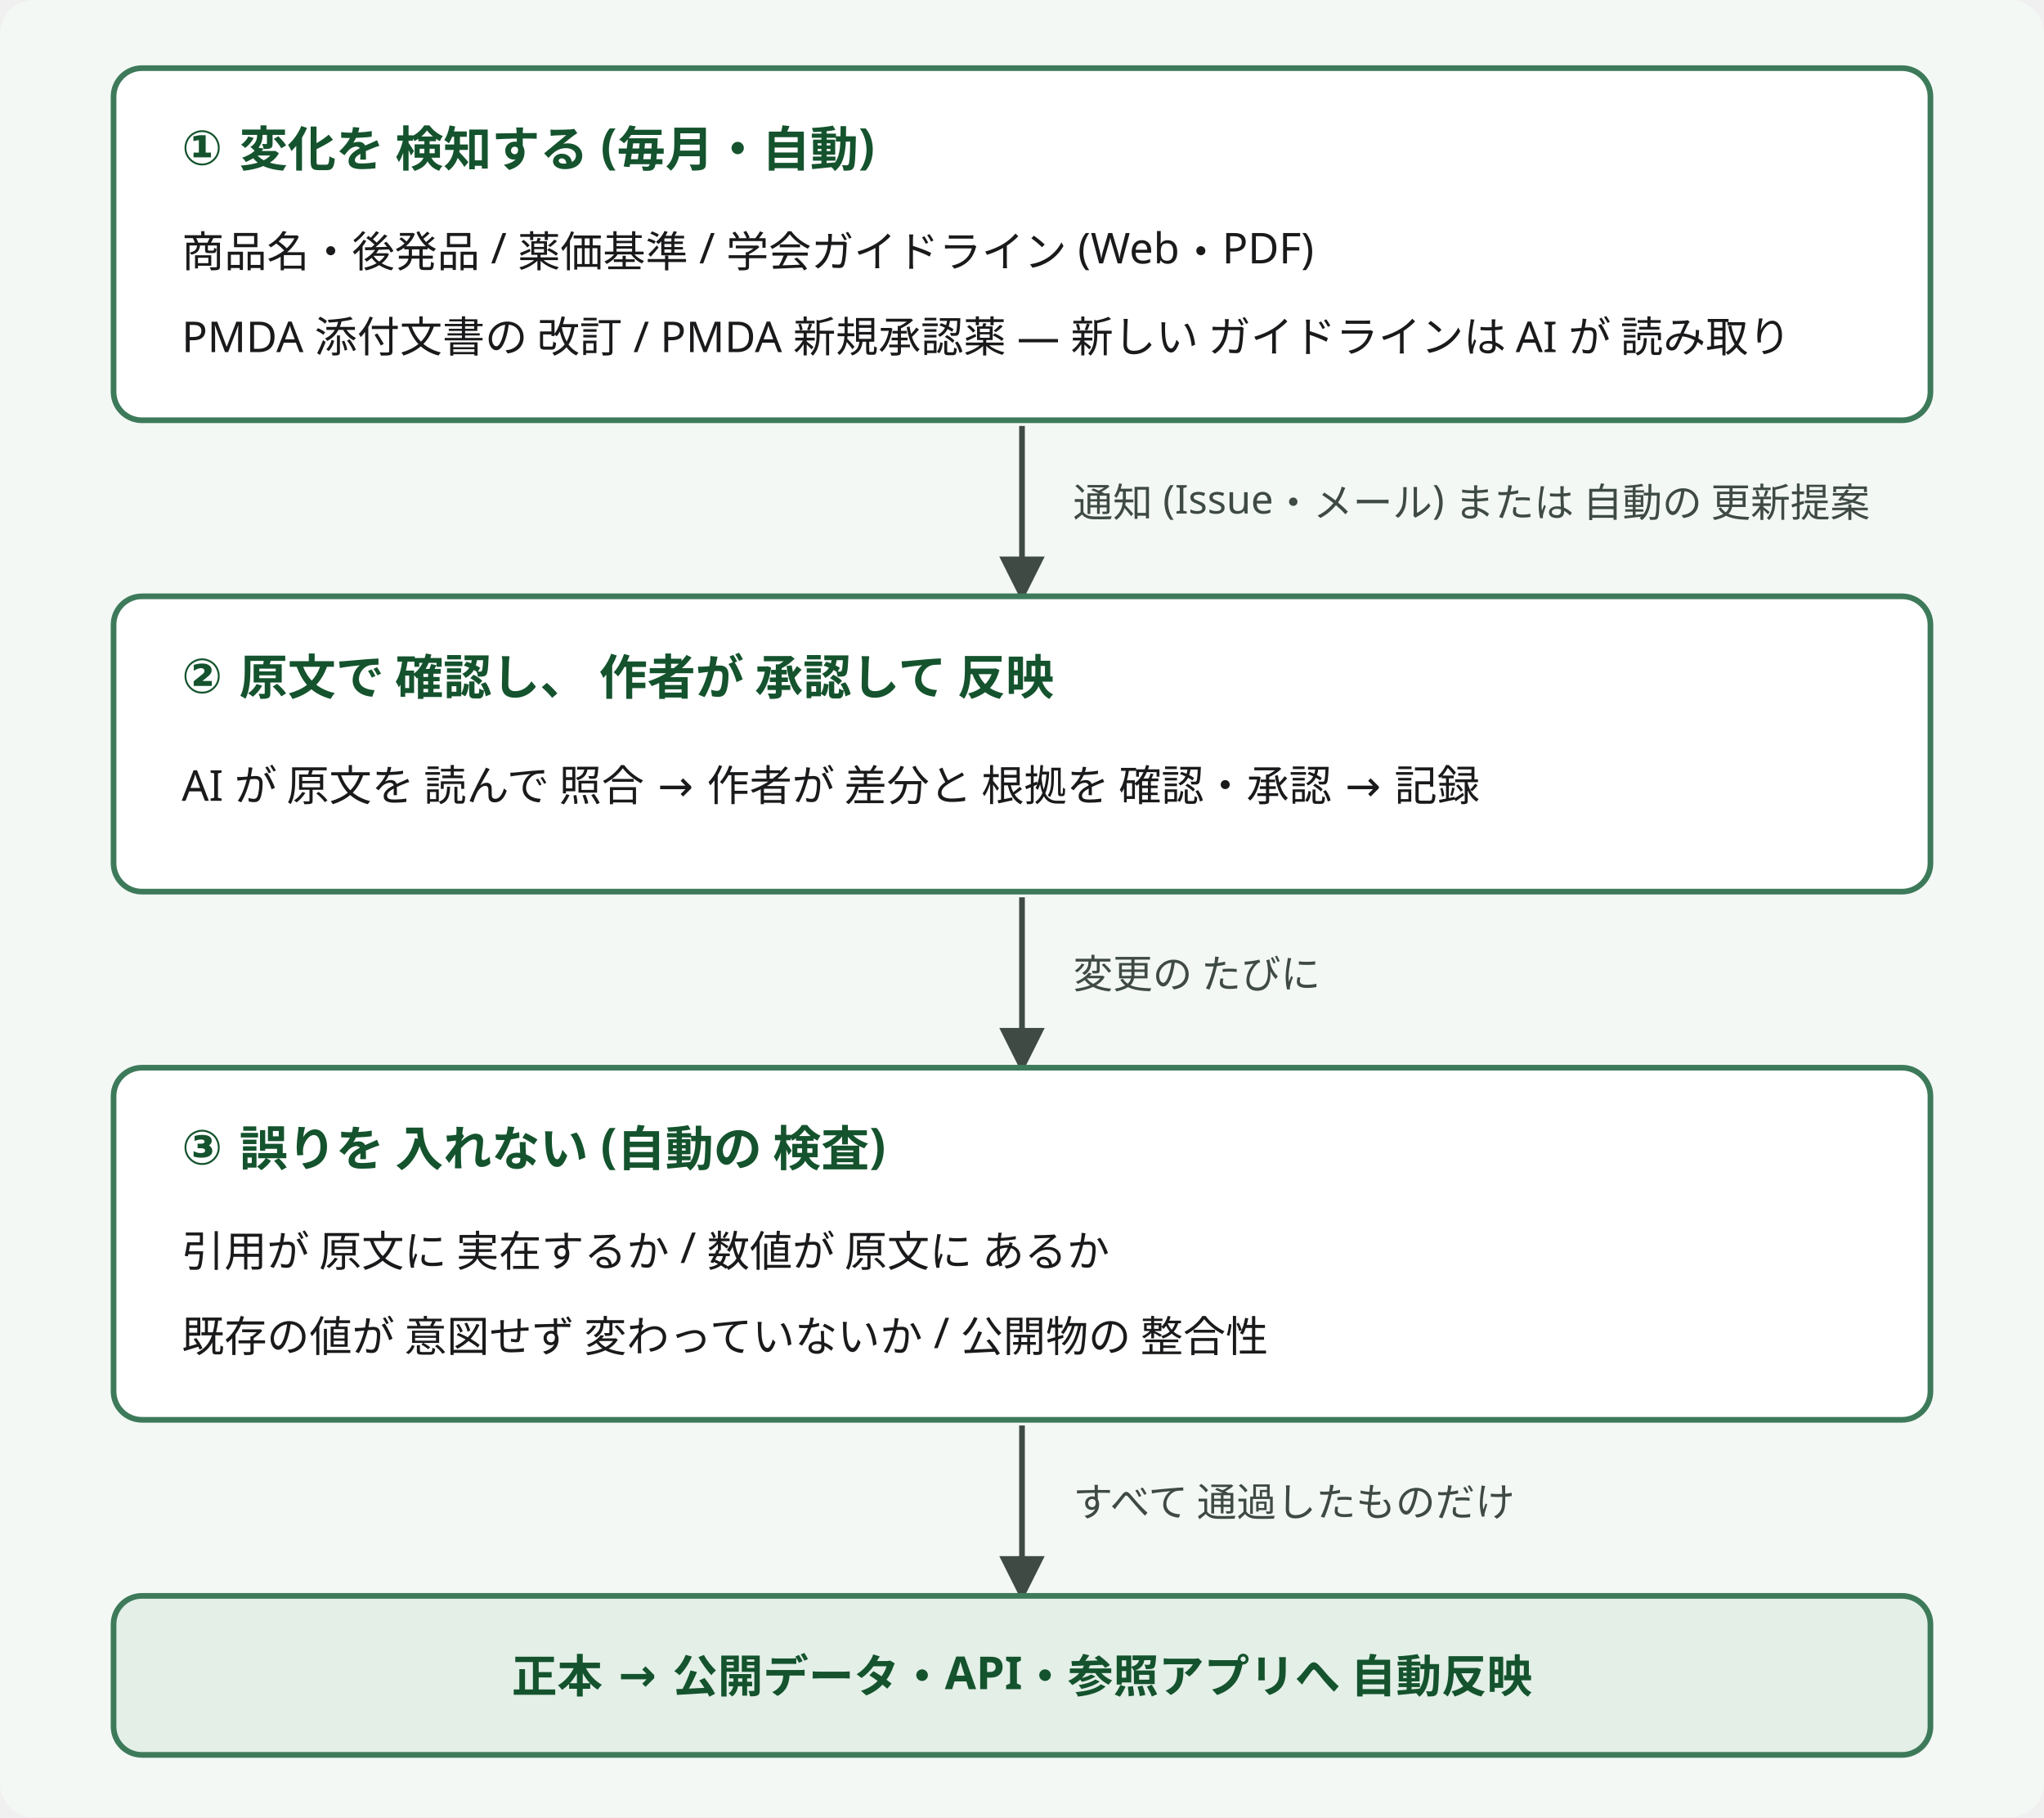
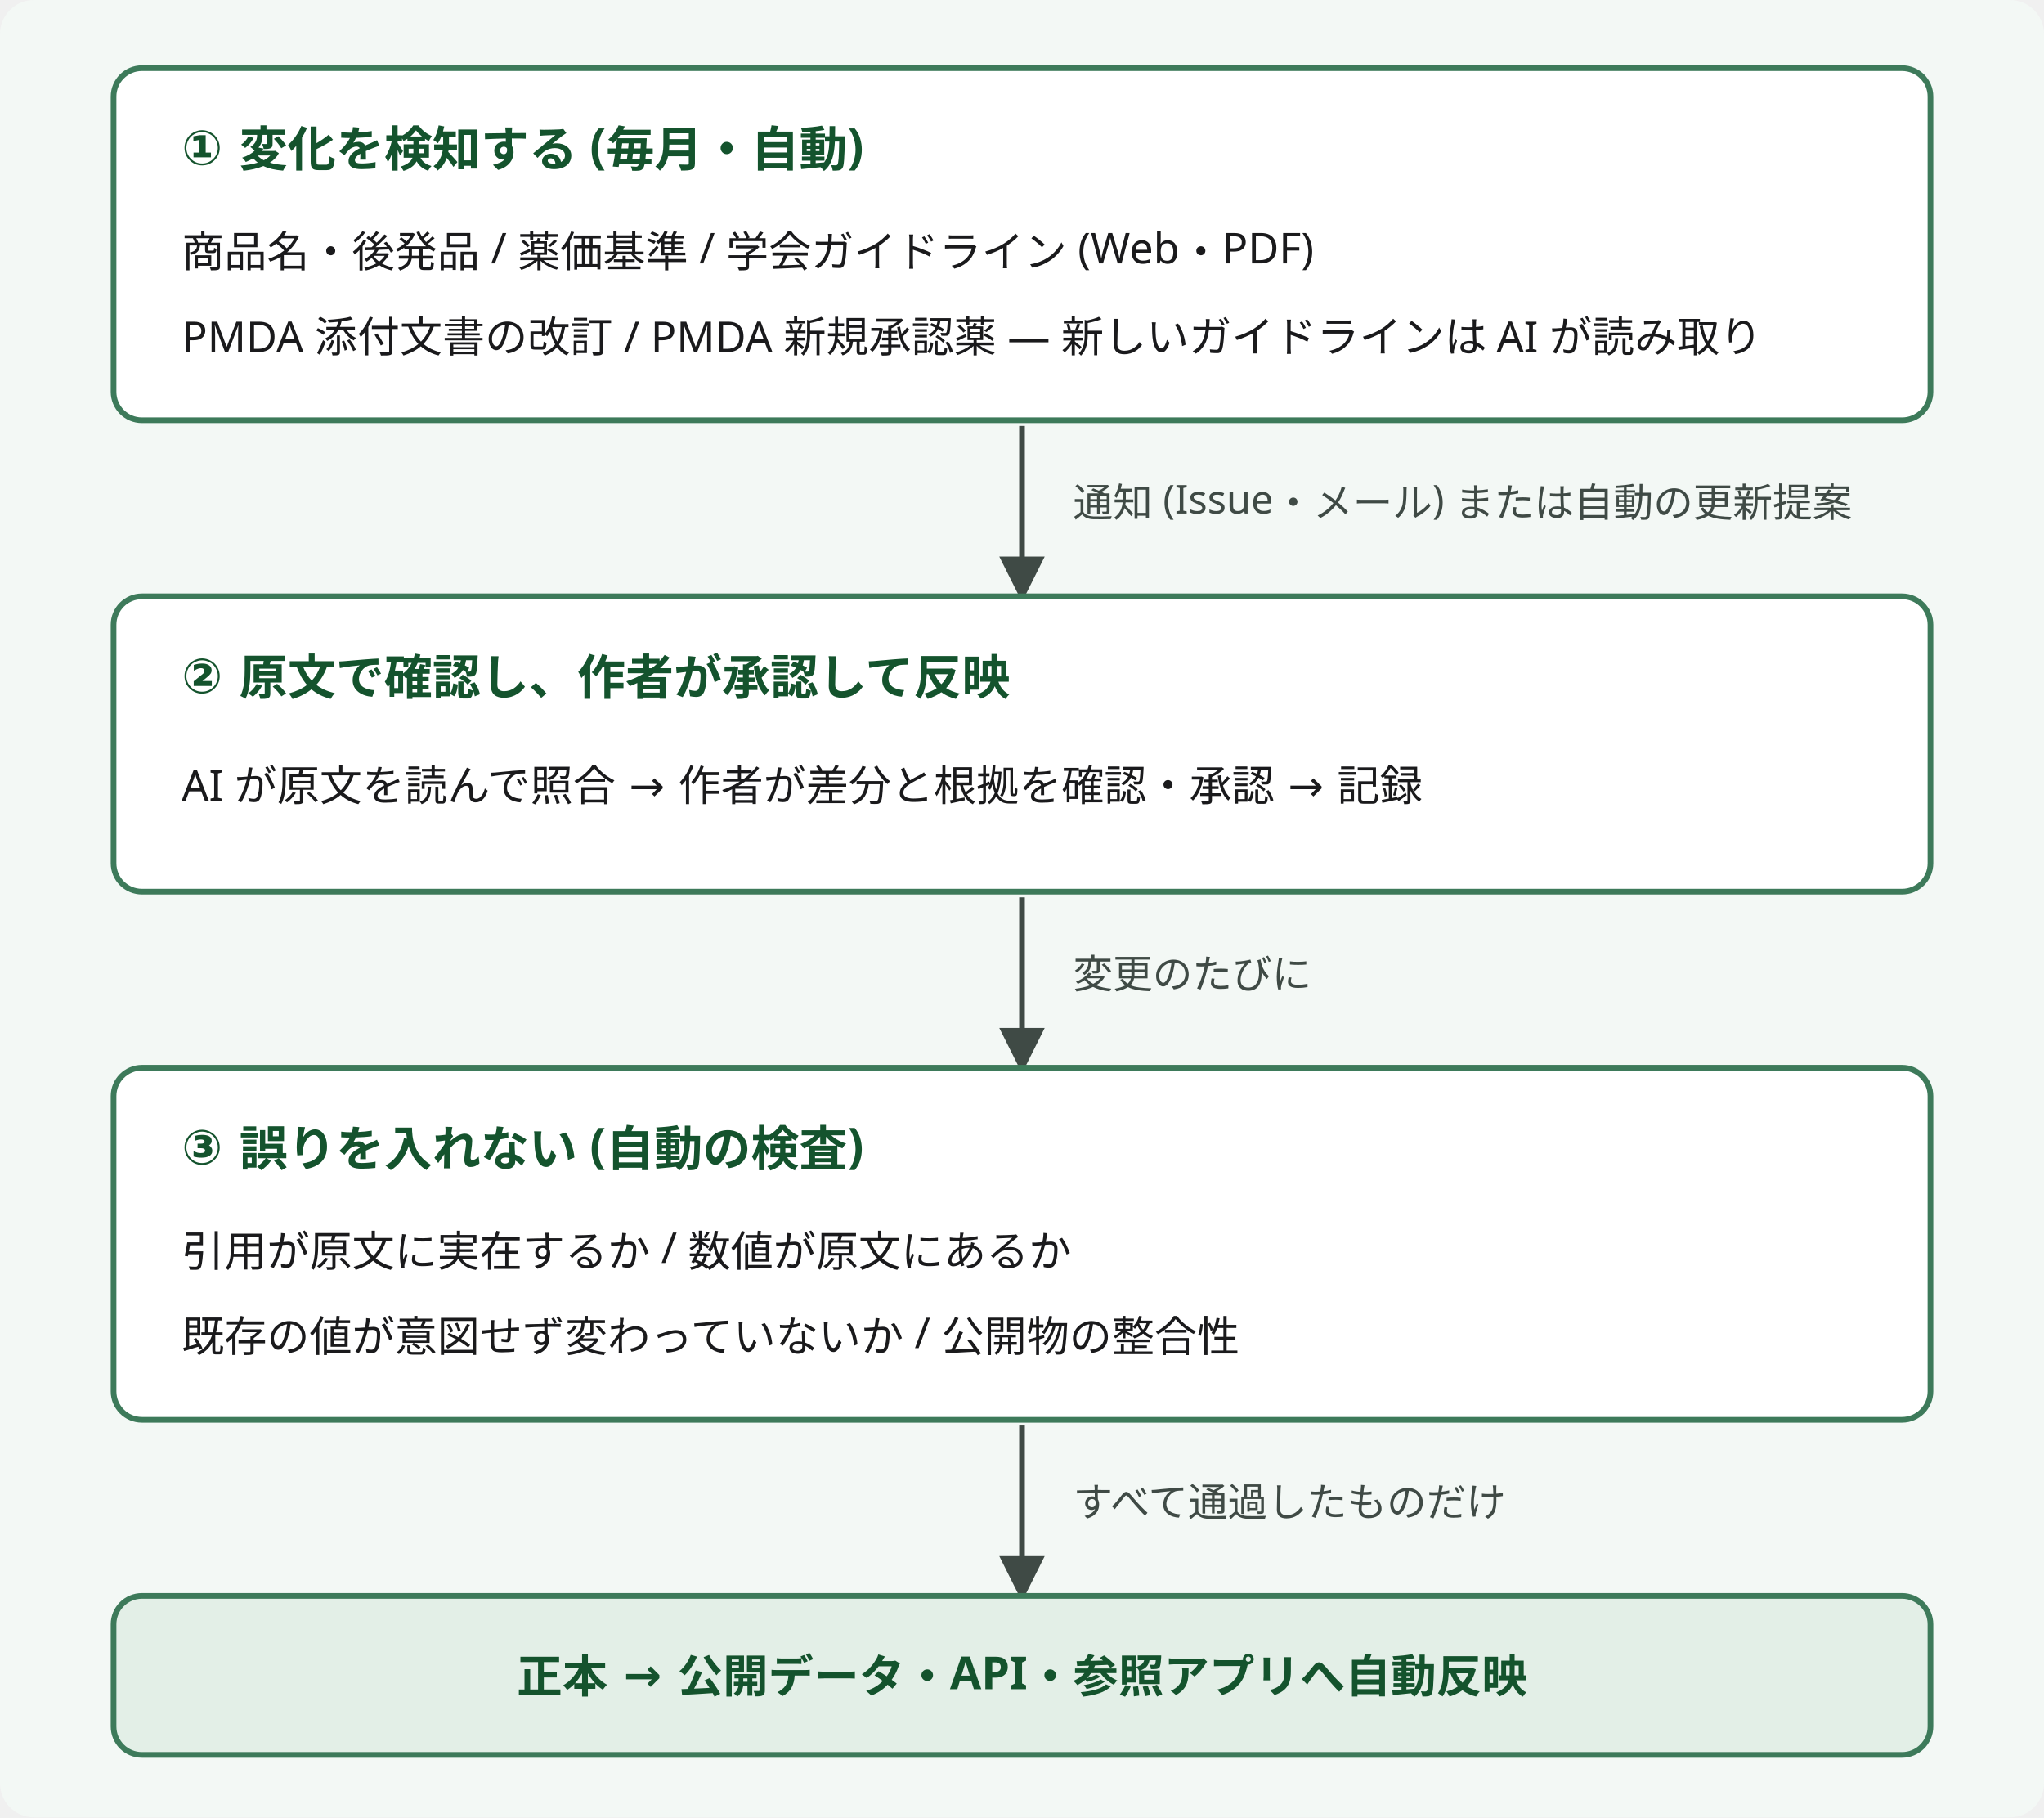
<svg xmlns="http://www.w3.org/2000/svg" viewBox="0 0 720 640" width="720" height="640" role="img" aria-labelledby="t d">
  <defs>
    <marker id="arrow" viewBox="0 0 10 10" refX="5" refY="5" markerWidth="8" markerHeight="8" orient="auto-start-reverse">
      <path d="M0,0 L10,5 L0,10 z" fill="#3f4a45" />
    </marker>
  </defs>
  <style>
    text { font-family: "Noto Sans JP", "Hiragino Sans", "Yu Gothic UI", "Meiryo", sans-serif; fill: #1a1a1c; }
    .ttl { font-size: 17px; font-weight: 700; fill: #14532d; }
    .body { font-size: 15px; }
    .lbl { font-size: 14px; fill: #3f4a45; }
    .fin { font-size: 16px; font-weight: 700; fill: #14532d; }
  </style>
  <rect x="0" y="0" width="720" height="640" rx="12" fill="#f3f8f5" />
  <rect x="40" y="24" width="640" height="124" rx="10" fill="#ffffff" stroke="#3d7a5a" stroke-width="2" />
-   <text class="ttl" x="64" y="58">① 変化を 検知する (毎月・自動)</text>
+   <text class="ttl" x="64" y="58">① 変化を検知する (毎月・自動)</text>
  <text class="body" x="64" y="94">商品名・後発品 / 薬価基準 / 学会ガイドライン (Web・PDF)</text>
-   <text class="body" x="64" y="124">PMDA 添付文書の 改訂 / PMDA 新規承認薬 — 新しい ガイドラインは AI が 読み取り</text>
+   <text class="body" x="64" y="124">PMDA 添付文書の改訂 / PMDA 新規承認薬 — 新しいガイドラインは AI が読み取り</text>
  <line x1="360" y1="150" x2="360" y2="204" stroke="#3f4a45" stroke-width="2" marker-end="url(#arrow)" />
-   <text class="lbl" x="378" y="182">通知 (Issue・メール) または 自動の 更新提案</text>
+   <text class="lbl" x="378" y="182">通知 (Issue・メール) または自動の更新提案</text>
  <rect x="40" y="210" width="640" height="104" rx="10" fill="#ffffff" stroke="#3d7a5a" stroke-width="2" />
-   <text class="ttl" x="64" y="244">② 原文で 確認し、 作者が 承認して 反映</text>
-   <text class="body" x="64" y="282">AI が 原文を 読んで 照合 → 作者が 差分と 根拠を 確認・承認 → 記録</text>
+   <text class="ttl" x="64" y="244">② 原文で確認し、作者が承認して反映</text>
+   <text class="body" x="64" y="282">AI が原文を読んで照合 → 作者が差分と根拠を確認・承認 → 記録</text>
  <line x1="360" y1="316" x2="360" y2="370" stroke="#3f4a45" stroke-width="2" marker-end="url(#arrow)" />
-   <text class="lbl" x="378" y="348">変更の たびに</text>
+   <text class="lbl" x="378" y="348">変更のたびに</text>
  <rect x="40" y="376" width="640" height="124" rx="10" fill="#ffffff" stroke="#3d7a5a" stroke-width="2" />
-   <text class="ttl" x="64" y="410">③ 誤りを 入れない (自動の 検査)</text>
-   <text class="body" x="64" y="446">引用が 原文に 実在するか / 数値が 原文に あるか</text>
-   <text class="body" x="64" y="476">既存の値が 意図せず 変わっていないか / 公開物の 整合性</text>
+   <text class="ttl" x="64" y="410">③ 誤りを入れない (自動の検査)</text>
+   <text class="body" x="64" y="446">引用が原文に実在するか / 数値が原文にあるか</text>
+   <text class="body" x="64" y="476">既存の値が意図せず変わっていないか / 公開物の整合性</text>
  <line x1="360" y1="502" x2="360" y2="556" stroke="#3f4a45" stroke-width="2" marker-end="url(#arrow)" />
-   <text class="lbl" x="378" y="534">すべて 通過したものだけ</text>
+   <text class="lbl" x="378" y="534">すべて通過したものだけ</text>
  <rect x="40" y="562" width="640" height="56" rx="10" fill="#e3efe7" stroke="#3d7a5a" stroke-width="2" />
-   <text class="fin" x="360" y="596" text-anchor="middle">正本 → 公開データ・API・参照アプリへ 自動反映</text>
+   <text class="fin" x="360" y="596" text-anchor="middle">正本 → 公開データ・API・参照アプリへ自動反映</text>
</svg>
